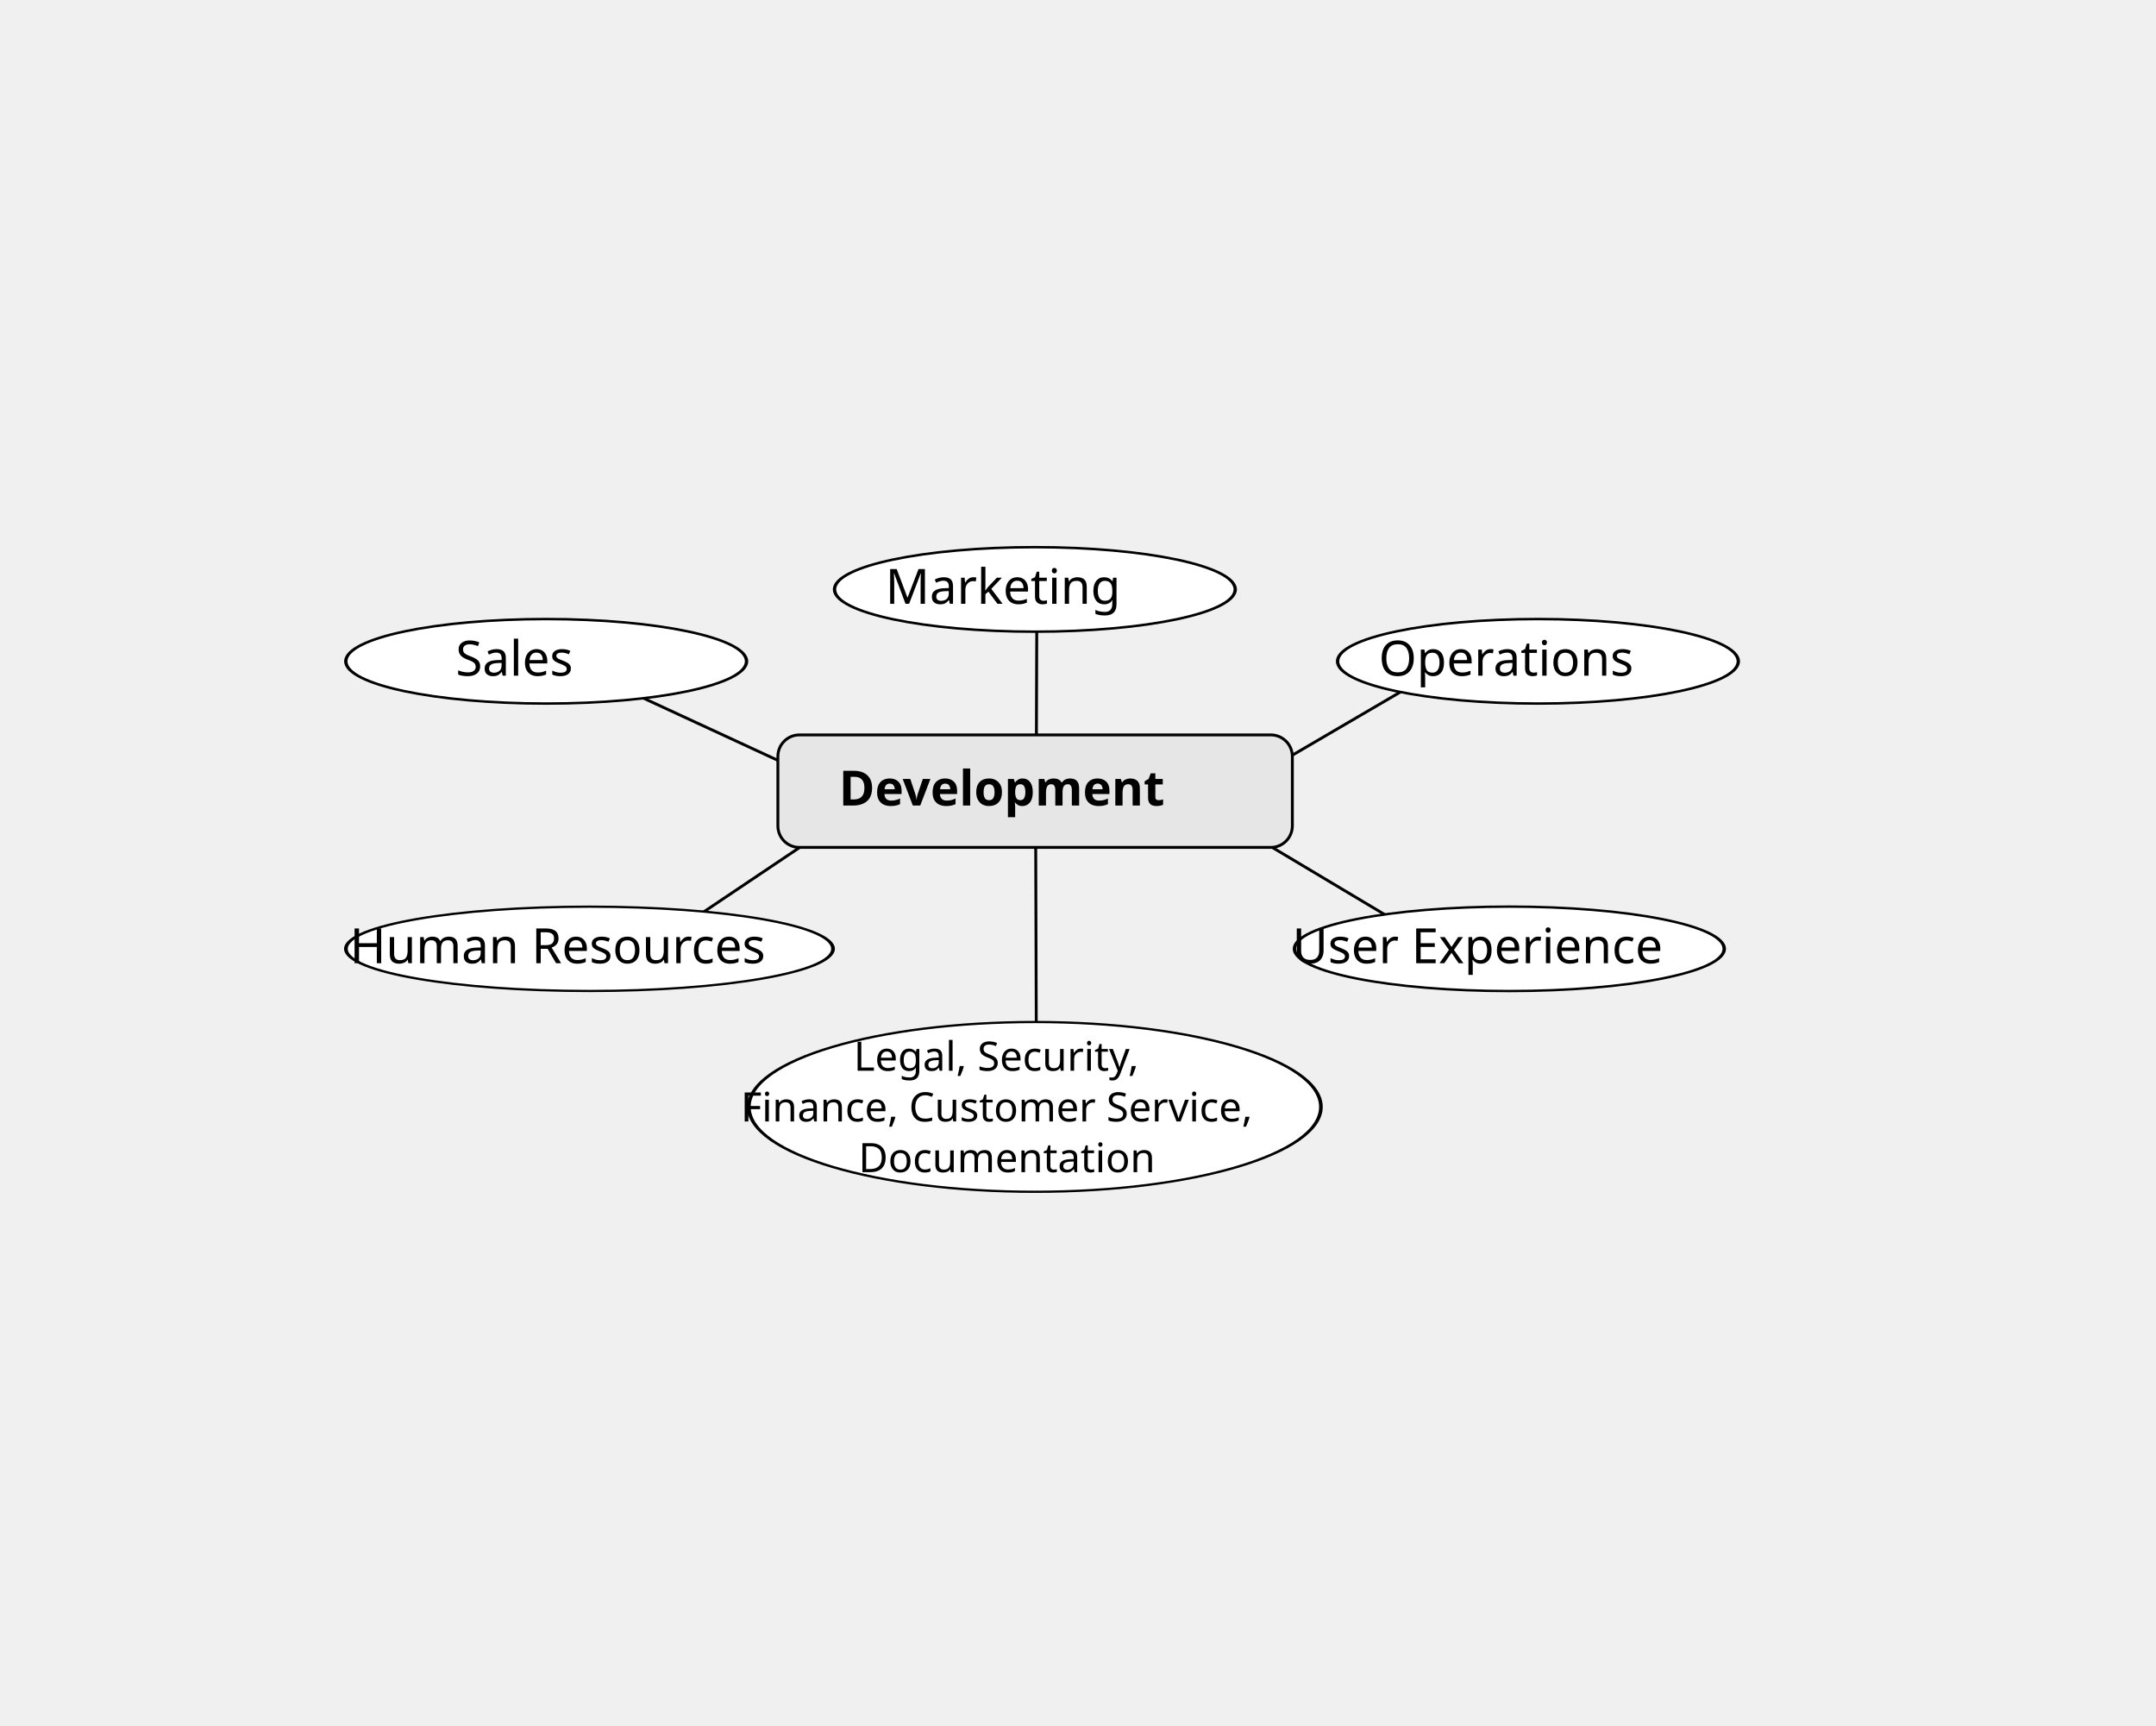
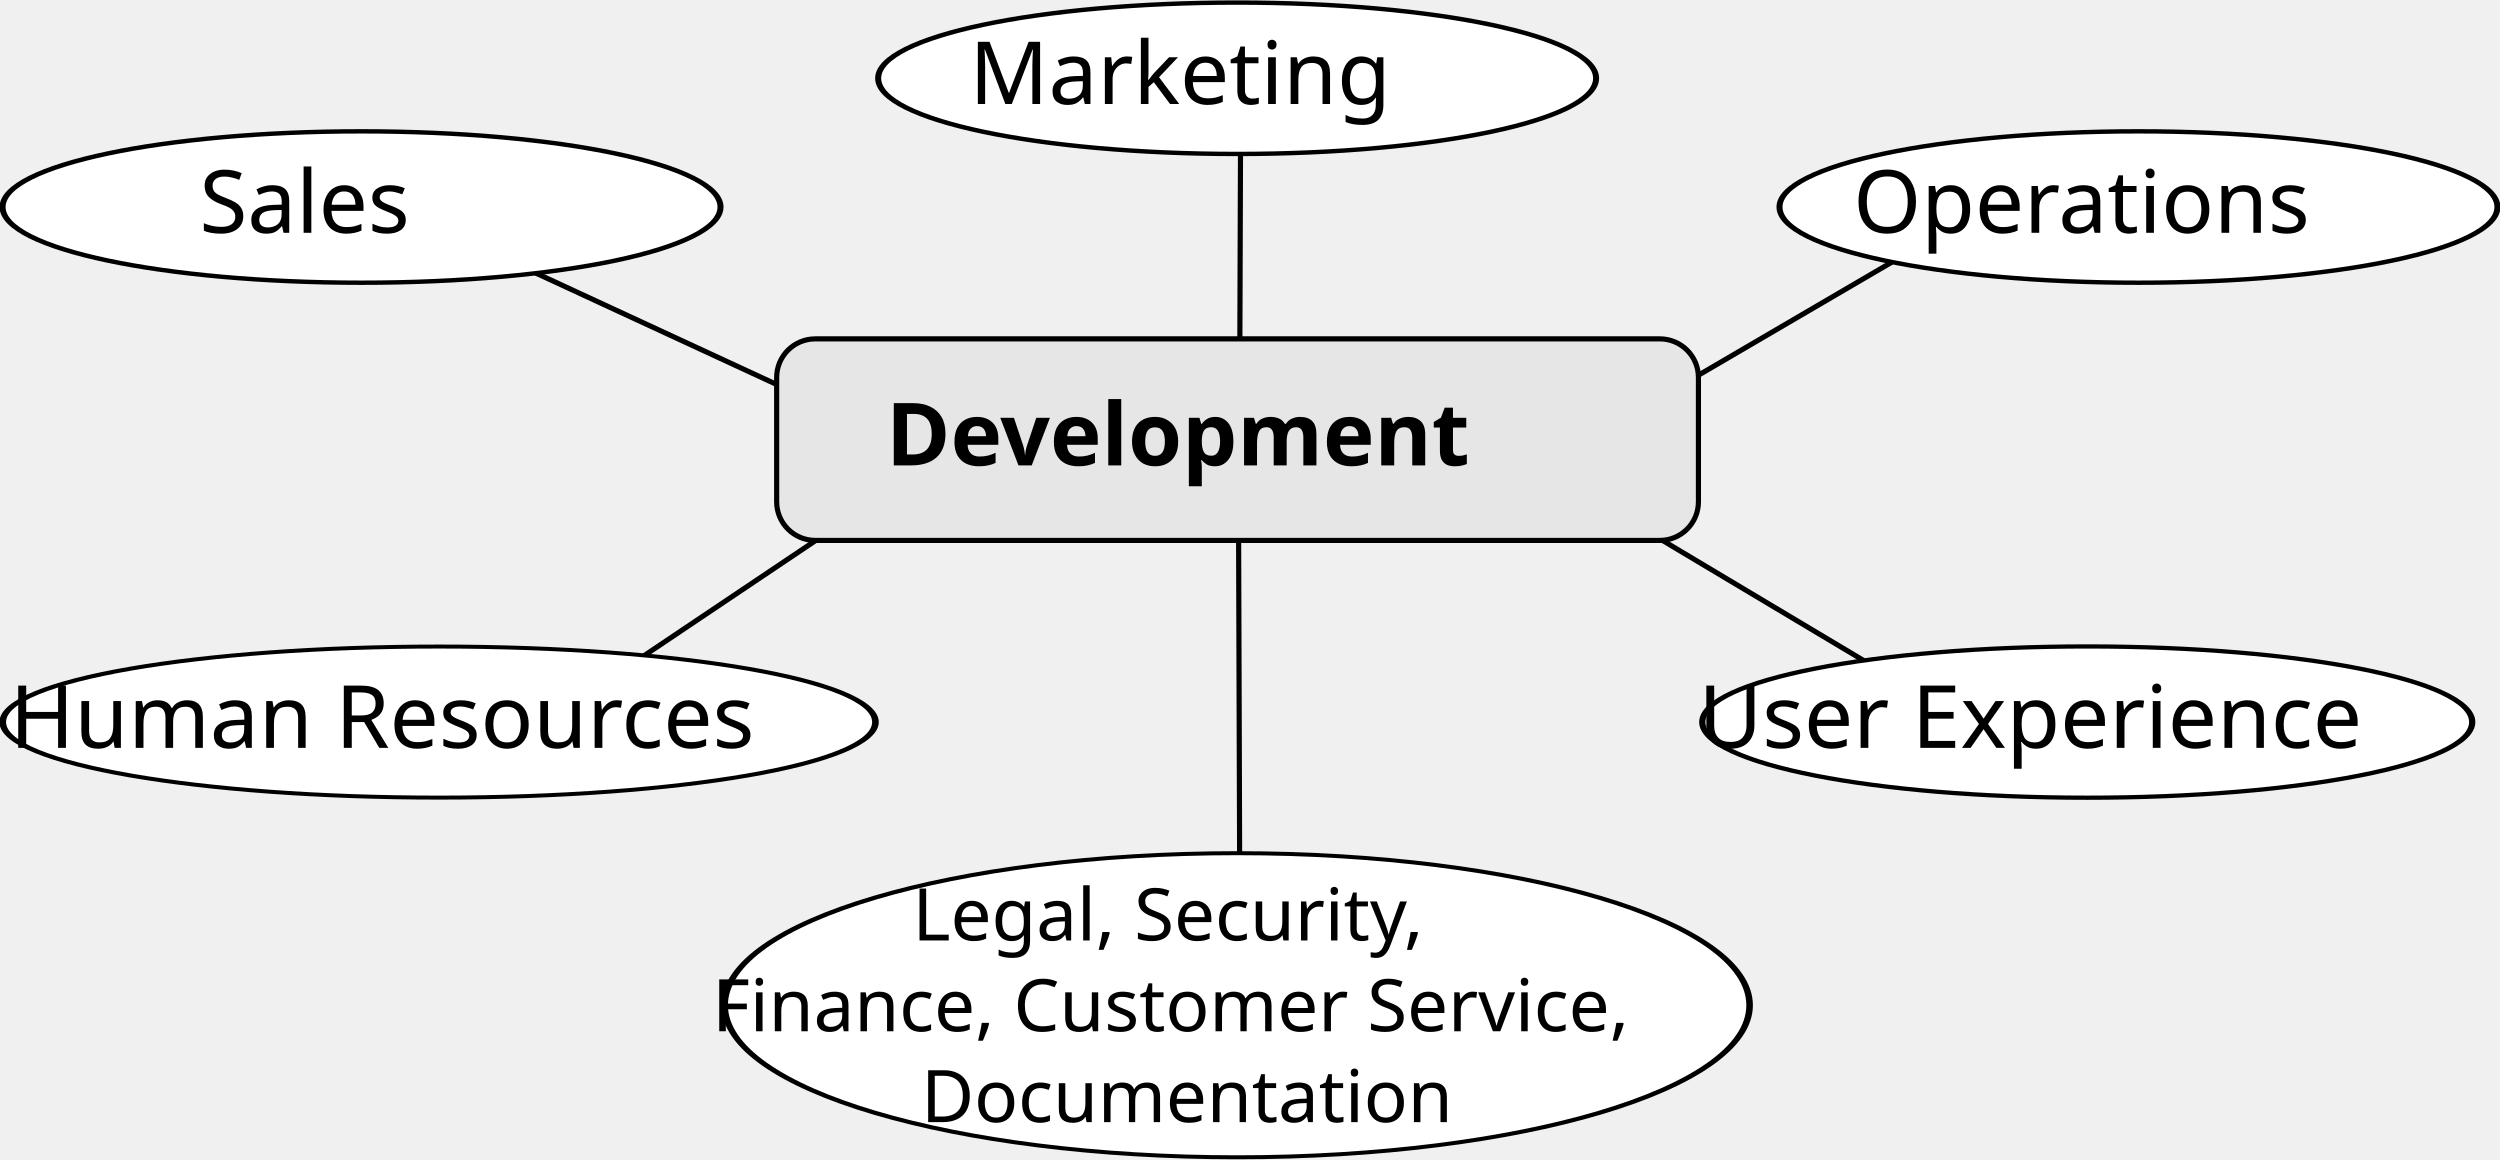
- <svg xmlns="http://www.w3.org/2000/svg" width="531.496" height="425.197" id="svg3948" version="1.1">
+ <svg xmlns="http://www.w3.org/2000/svg" width="343.978" height="159.588" id="svg3948" version="1.1">
  <defs id="defs3950">
    </defs>
-   <g id="layer1" transform="translate(0,-627.164)">
+   <g id="layer1" transform="translate(-84.90064,-761.6709)">
    <path style="fill:none;stroke:#000000;stroke-width:0.709;stroke-linecap:butt;stroke-linejoin:miter;stroke-miterlimit:4;stroke-opacity:1;stroke-dasharray:none" d="m 255.472,882.835 -0.156,-49.442" id="path3924-2-6" />
-     <path style="fill:#ffffff;fill-opacity:1;stroke:#000000;stroke-width:1.157;stroke-miterlimit:4;stroke-opacity:1;stroke-dasharray:none" id="path3982-6-7" d="m 253.272,138.054 a 90.236,43.92 0 1 1 -180.473,0 90.236,43.92 0 1 1 180.473,0 z" transform="matrix(0.7814284,0,0,0.4763657,127.7174,834.2192)" />
+     <path style="fill:#ffffff;fill-opacity:1;stroke:#000000;stroke-width:1.157;stroke-miterlimit:4;stroke-opacity:1;stroke-dasharray:none" id="path3982-6-7" d="m 253.272,138.054 c 0,24.257 -40.4,43.92 -90.236,43.92 -49.836,0 -90.236,-19.664 -90.236,-43.92 0,-24.257 40.4,-43.92 90.236,-43.92 49.836,0 90.236,19.664 90.236,43.92 z" transform="matrix(0.7814284,0,0,0.4763657,127.7174,834.2192)" />
    <path style="fill:none;stroke:#000000;stroke-width:0.709;stroke-linecap:butt;stroke-linejoin:miter;stroke-miterlimit:4;stroke-opacity:1;stroke-dasharray:none" d="m 150.804,795.627 45.972,21.268" id="path3924" />
    <path style="fill:none;stroke:#000000;stroke-width:0.709;stroke-linecap:butt;stroke-linejoin:miter;stroke-miterlimit:4;stroke-opacity:1;stroke-dasharray:none" d="m 255.481,812.541 0.12,-35.632" id="path3924-2" />
    <path style="fill:none;stroke:#000000;stroke-width:0.709;stroke-linecap:butt;stroke-linejoin:miter;stroke-miterlimit:4;stroke-opacity:1;stroke-dasharray:none" d="m 311.423,817.484 36.857,-21.545" id="path3924-1" />
    <path style="fill:none;stroke:#000000;stroke-width:0.709;stroke-linecap:butt;stroke-linejoin:miter;stroke-miterlimit:4;stroke-opacity:1;stroke-dasharray:none" d="m 308.622,833.03 43.486,25.964" id="path3924-6" />
    <path style="fill:none;stroke:#000000;stroke-width:0.709;stroke-linecap:butt;stroke-linejoin:miter;stroke-miterlimit:4;stroke-opacity:1;stroke-dasharray:none" d="m 201.614,833.03 -38.273,25.688" id="path3924-8" />
    <rect style="fill:#e6e6e6;fill-opacity:1;stroke:#000000;stroke-width:0.709;stroke-miterlimit:4;stroke-opacity:1;stroke-dasharray:none" id="rect3015" width="126.828" height="27.731" x="191.762" y="808.296" ry="5.315" />
-     <text xml:space="preserve" style="font-size:12px;font-style:normal;font-variant:normal;font-weight:normal;font-stretch:normal;text-align:center;line-height:125%;letter-spacing:0px;word-spacing:0px;writing-mode:lr-tb;text-anchor:middle;fill:#000000;fill-opacity:1;stroke:none;font-family:Sans;-inkscape-font-specification:Sans" x="254.754" y="825.705" id="text2985">
-       <tspan id="tspan2987" x="254.754" y="825.705" style="font-weight:bold">Development</tspan>
+     <text xml:space="preserve" style="font-size:12px;font-style:normal;font-variant:normal;font-weight:bold;font-stretch:normal;text-align:center;line-height:125%;letter-spacing:0px;word-spacing:0px;writing-mode:lr-tb;text-anchor:middle;fill:#000000;fill-opacity:1;stroke:none;font-family:CMU Sans Serif;-inkscape-font-specification:CMU Sans Serif Bold" x="254.754" y="825.705" id="text2985">
+       <tspan id="tspan2987" x="254.754" y="825.705" style="font-style:normal;font-variant:normal;font-weight:bold;font-stretch:normal;font-family:CMU Sans Serif;-inkscape-font-specification:CMU Sans Serif Bold">Development</tspan>
    </text>
-     <path style="fill:#ffffff;fill-opacity:1;stroke:#000000;stroke-width:1.165;stroke-miterlimit:4;stroke-opacity:1;stroke-dasharray:none" id="path3982" d="m 232.5,138.054 a 69.464,20 0 1 1 -138.929,0 69.464,20 0 1 1 138.929,0 z" transform="matrix(0.711023,0,0,0.5207159,139.196,700.5527)" />
-     <text xml:space="preserve" style="font-size:12px;font-style:normal;font-variant:normal;font-weight:normal;font-stretch:normal;text-align:center;line-height:125%;letter-spacing:0px;word-spacing:0px;writing-mode:lr-tb;text-anchor:middle;fill:#000000;fill-opacity:1;stroke:none;font-family:Sans;-inkscape-font-specification:Sans" x="255.077" y="775.983" id="text2985-8">
+     <path style="fill:#ffffff;fill-opacity:1;stroke:#000000;stroke-width:1.165;stroke-miterlimit:4;stroke-opacity:1;stroke-dasharray:none" id="path3982" d="m 232.5,138.054 c 0,11.046 -31.1,20 -69.464,20 -38.364,0 -69.464,-8.954 -69.464,-20 0,-11.046 31.1,-20 69.464,-20 38.364,0 69.464,8.954 69.464,20 z" transform="matrix(0.711023,0,0,0.5207159,139.196,700.5527)" />
+     <text xml:space="preserve" style="font-size:12px;font-style:normal;font-variant:normal;font-weight:500;font-stretch:normal;text-align:center;line-height:125%;letter-spacing:0px;word-spacing:0px;writing-mode:lr-tb;text-anchor:middle;fill:#000000;fill-opacity:1;stroke:none;font-family:CMU Sans Serif;-inkscape-font-specification:CMU Sans Serif Medium" x="255.077" y="775.983" id="text2985-8">
      <tspan id="tspan2987-2" x="255.077" y="775.983">Marketing</tspan>
    </text>
-     <path style="fill:#ffffff;fill-opacity:1;stroke:#000000;stroke-width:1.165;stroke-miterlimit:4;stroke-opacity:1;stroke-dasharray:none" id="path3982-4" d="m 232.5,138.054 a 69.464,20 0 1 1 -138.929,0 69.464,20 0 1 1 138.929,0 z" transform="matrix(0.711023,0,0,0.5207159,18.72353,718.2692)" />
-     <text xml:space="preserve" style="font-size:12px;font-style:normal;font-variant:normal;font-weight:normal;font-stretch:normal;text-align:center;line-height:125%;letter-spacing:0px;word-spacing:0px;writing-mode:lr-tb;text-anchor:middle;fill:#000000;fill-opacity:1;stroke:none;font-family:Sans;-inkscape-font-specification:Sans" x="134.605" y="793.699" id="text2985-8-5">
+     <path style="fill:#ffffff;fill-opacity:1;stroke:#000000;stroke-width:1.165;stroke-miterlimit:4;stroke-opacity:1;stroke-dasharray:none" id="path3982-4" d="m 232.5,138.054 c 0,11.046 -31.1,20 -69.464,20 -38.364,0 -69.464,-8.954 -69.464,-20 0,-11.046 31.1,-20 69.464,-20 38.364,0 69.464,8.954 69.464,20 z" transform="matrix(0.711023,0,0,0.5207159,18.72353,718.2692)" />
+     <text xml:space="preserve" style="font-size:12px;font-style:normal;font-variant:normal;font-weight:500;font-stretch:normal;text-align:center;line-height:125%;letter-spacing:0px;word-spacing:0px;writing-mode:lr-tb;text-anchor:middle;fill:#000000;fill-opacity:1;stroke:none;font-family:CMU Sans Serif;-inkscape-font-specification:CMU Sans Serif Medium" x="134.605" y="793.699" id="text2985-8-5">
      <tspan x="134.605" y="793.699" id="tspan4614">Sales</tspan>
    </text>
-     <path style="fill:#ffffff;fill-opacity:1;stroke:#000000;stroke-width:1.165;stroke-miterlimit:4;stroke-opacity:1;stroke-dasharray:none" id="path3982-1" d="m 232.5,138.054 a 69.464,20 0 1 1 -138.929,0 69.464,20 0 1 1 138.929,0 z" transform="matrix(0.711023,0,0,0.5207159,263.2117,718.2692)" />
-     <text xml:space="preserve" style="font-size:12px;font-style:normal;font-variant:normal;font-weight:normal;font-stretch:normal;text-align:center;line-height:125%;letter-spacing:0px;word-spacing:0px;writing-mode:lr-tb;text-anchor:middle;fill:#000000;fill-opacity:1;stroke:none;font-family:Sans;-inkscape-font-specification:Sans" x="379.093" y="793.699" id="text2985-8-7">
+     <path style="fill:#ffffff;fill-opacity:1;stroke:#000000;stroke-width:1.165;stroke-miterlimit:4;stroke-opacity:1;stroke-dasharray:none" id="path3982-1" d="m 232.5,138.054 c 0,11.046 -31.1,20 -69.464,20 -38.364,0 -69.464,-8.954 -69.464,-20 0,-11.046 31.1,-20 69.464,-20 38.364,0 69.464,8.954 69.464,20 z" transform="matrix(0.711023,0,0,0.5207159,263.2117,718.2692)" />
+     <text xml:space="preserve" style="font-size:12px;font-style:normal;font-variant:normal;font-weight:500;font-stretch:normal;text-align:center;line-height:125%;letter-spacing:0px;word-spacing:0px;writing-mode:lr-tb;text-anchor:middle;fill:#000000;fill-opacity:1;stroke:none;font-family:CMU Sans Serif;-inkscape-font-specification:CMU Sans Serif Medium" x="379.093" y="793.699" id="text2985-8-7">
      <tspan id="tspan2987-2-1" x="379.093" y="793.699">Operations</tspan>
    </text>
-     <text xml:space="preserve" style="font-size:10px;font-style:normal;font-variant:normal;font-weight:normal;font-stretch:normal;text-align:center;line-height:125%;letter-spacing:0px;word-spacing:0px;writing-mode:lr-tb;text-anchor:middle;fill:#000000;fill-opacity:1;stroke:none;font-family:Sans;-inkscape-font-specification:Sans" x="254.708" y="891.065" id="text2985-8-2">
+     <text xml:space="preserve" style="font-size:10px;font-style:normal;font-variant:normal;font-weight:500;font-stretch:normal;text-align:center;line-height:125%;letter-spacing:0px;word-spacing:0px;writing-mode:lr-tb;text-anchor:middle;fill:#000000;fill-opacity:1;stroke:none;font-family:CMU Sans Serif;-inkscape-font-specification:CMU Sans Serif Medium" x="254.708" y="891.065" id="text2985-8-2">
      <tspan id="tspan2987-2-7" x="254.708" y="891.065">Legal, Security,</tspan>
-       <tspan x="256.095" y="903.565" id="tspan4735">Finance, Customer Service, </tspan>
+       <tspan x="256.378" y="903.565" id="tspan4735">Finance, Customer Service, </tspan>
      <tspan x="254.708" y="916.065" id="tspan4675">Documentation</tspan>
    </text>
-     <path style="fill:#ffffff;fill-opacity:1;stroke:#000000;stroke-width:1.057;stroke-miterlimit:4;stroke-opacity:1;stroke-dasharray:none" id="path3982-6" d="m 232.5,138.054 a 69.464,20 0 1 1 -138.929,0 69.464,20 0 1 1 138.929,0 z" transform="matrix(0.8643258,0,0,0.5196229,4.4006,789.2862)" />
-     <text xml:space="preserve" style="font-size:12px;font-style:normal;font-variant:normal;font-weight:normal;font-stretch:normal;text-align:center;line-height:125%;letter-spacing:0px;word-spacing:0px;writing-mode:lr-tb;text-anchor:middle;fill:#000000;fill-opacity:1;stroke:none;font-family:Sans;-inkscape-font-specification:Sans" x="145.276" y="864.566" id="text2985-8-1">
+     <path style="fill:#ffffff;fill-opacity:1;stroke:#000000;stroke-width:1.057;stroke-miterlimit:4;stroke-opacity:1;stroke-dasharray:none" id="path3982-6" d="m 232.5,138.054 c 0,11.046 -31.1,20 -69.464,20 -38.364,0 -69.464,-8.954 -69.464,-20 0,-11.046 31.1,-20 69.464,-20 38.364,0 69.464,8.954 69.464,20 z" transform="matrix(0.8643258,0,0,0.5196229,4.4006,789.2862)" />
+     <text xml:space="preserve" style="font-size:12px;font-style:normal;font-variant:normal;font-weight:500;font-stretch:normal;text-align:center;line-height:125%;letter-spacing:0px;word-spacing:0px;writing-mode:lr-tb;text-anchor:middle;fill:#000000;fill-opacity:1;stroke:none;font-family:CMU Sans Serif;-inkscape-font-specification:CMU Sans Serif Medium" x="145.276" y="864.566" id="text2985-8-1">
      <tspan id="tspan2987-2-4" x="145.276" y="864.566">Human Resources</tspan>
    </text>
-     <path style="fill:#ffffff;fill-opacity:1;stroke:#000000;stroke-width:1.125;stroke-miterlimit:4;stroke-opacity:1;stroke-dasharray:none" id="path3982-2" d="m 232.5,138.054 a 69.464,20 0 1 1 -138.929,0 69.464,20 0 1 1 138.929,0 z" transform="matrix(0.7625131,0,0,0.5203364,247.7714,789.1878)" />
-     <text xml:space="preserve" style="font-size:12px;font-style:normal;font-variant:normal;font-weight:normal;font-stretch:normal;text-align:center;line-height:125%;letter-spacing:0px;word-spacing:0px;writing-mode:lr-tb;text-anchor:middle;fill:#000000;fill-opacity:1;stroke:none;font-family:Sans;-inkscape-font-specification:Sans" x="372.047" y="864.566" id="text2985-8-3">
+     <path style="fill:#ffffff;fill-opacity:1;stroke:#000000;stroke-width:1.125;stroke-miterlimit:4;stroke-opacity:1;stroke-dasharray:none" id="path3982-2" d="m 232.5,138.054 c 0,11.046 -31.1,20 -69.464,20 -38.364,0 -69.464,-8.954 -69.464,-20 0,-11.046 31.1,-20 69.464,-20 38.364,0 69.464,8.954 69.464,20 z" transform="matrix(0.7625131,0,0,0.5203364,247.7714,789.1878)" />
+     <text xml:space="preserve" style="font-size:12px;font-style:normal;font-variant:normal;font-weight:500;font-stretch:normal;text-align:center;line-height:125%;letter-spacing:0px;word-spacing:0px;writing-mode:lr-tb;text-anchor:middle;fill:#000000;fill-opacity:1;stroke:none;font-family:CMU Sans Serif;-inkscape-font-specification:CMU Sans Serif Medium" x="372.047" y="864.566" id="text2985-8-3">
      <tspan id="tspan2987-2-2" x="372.047" y="864.566">User Experience</tspan>
+     </text>
+     <text xml:space="preserve" style="font-size:40px;font-style:normal;font-variant:normal;font-weight:normal;font-stretch:normal;line-height:125%;letter-spacing:0px;word-spacing:0px;fill:#000000;fill-opacity:1;stroke:none;font-family:Ubuntu;-inkscape-font-specification:Ubuntu" x="146.484" y="70.9" id="text3013" transform="translate(0,627.164)">
+       <tspan id="tspan3015" x="146.484" y="70.9" />
    </text>
  </g>
</svg>
